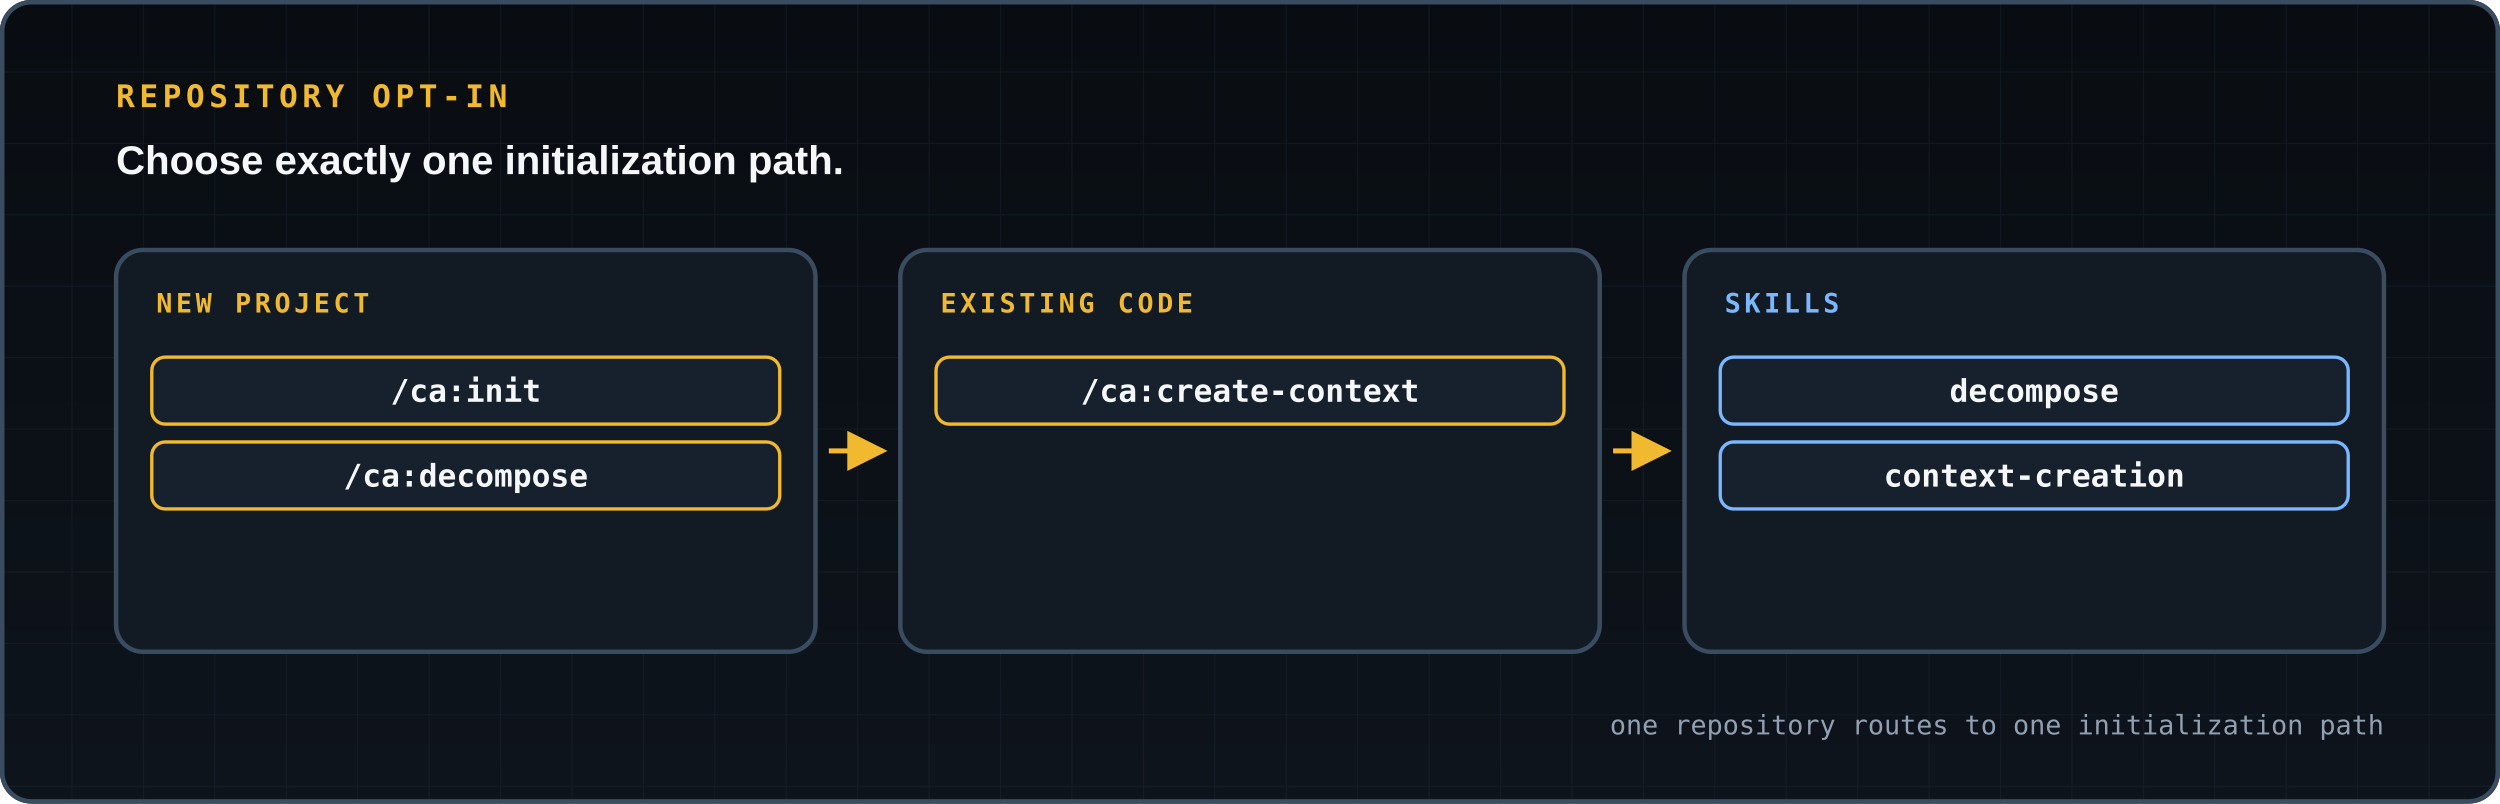
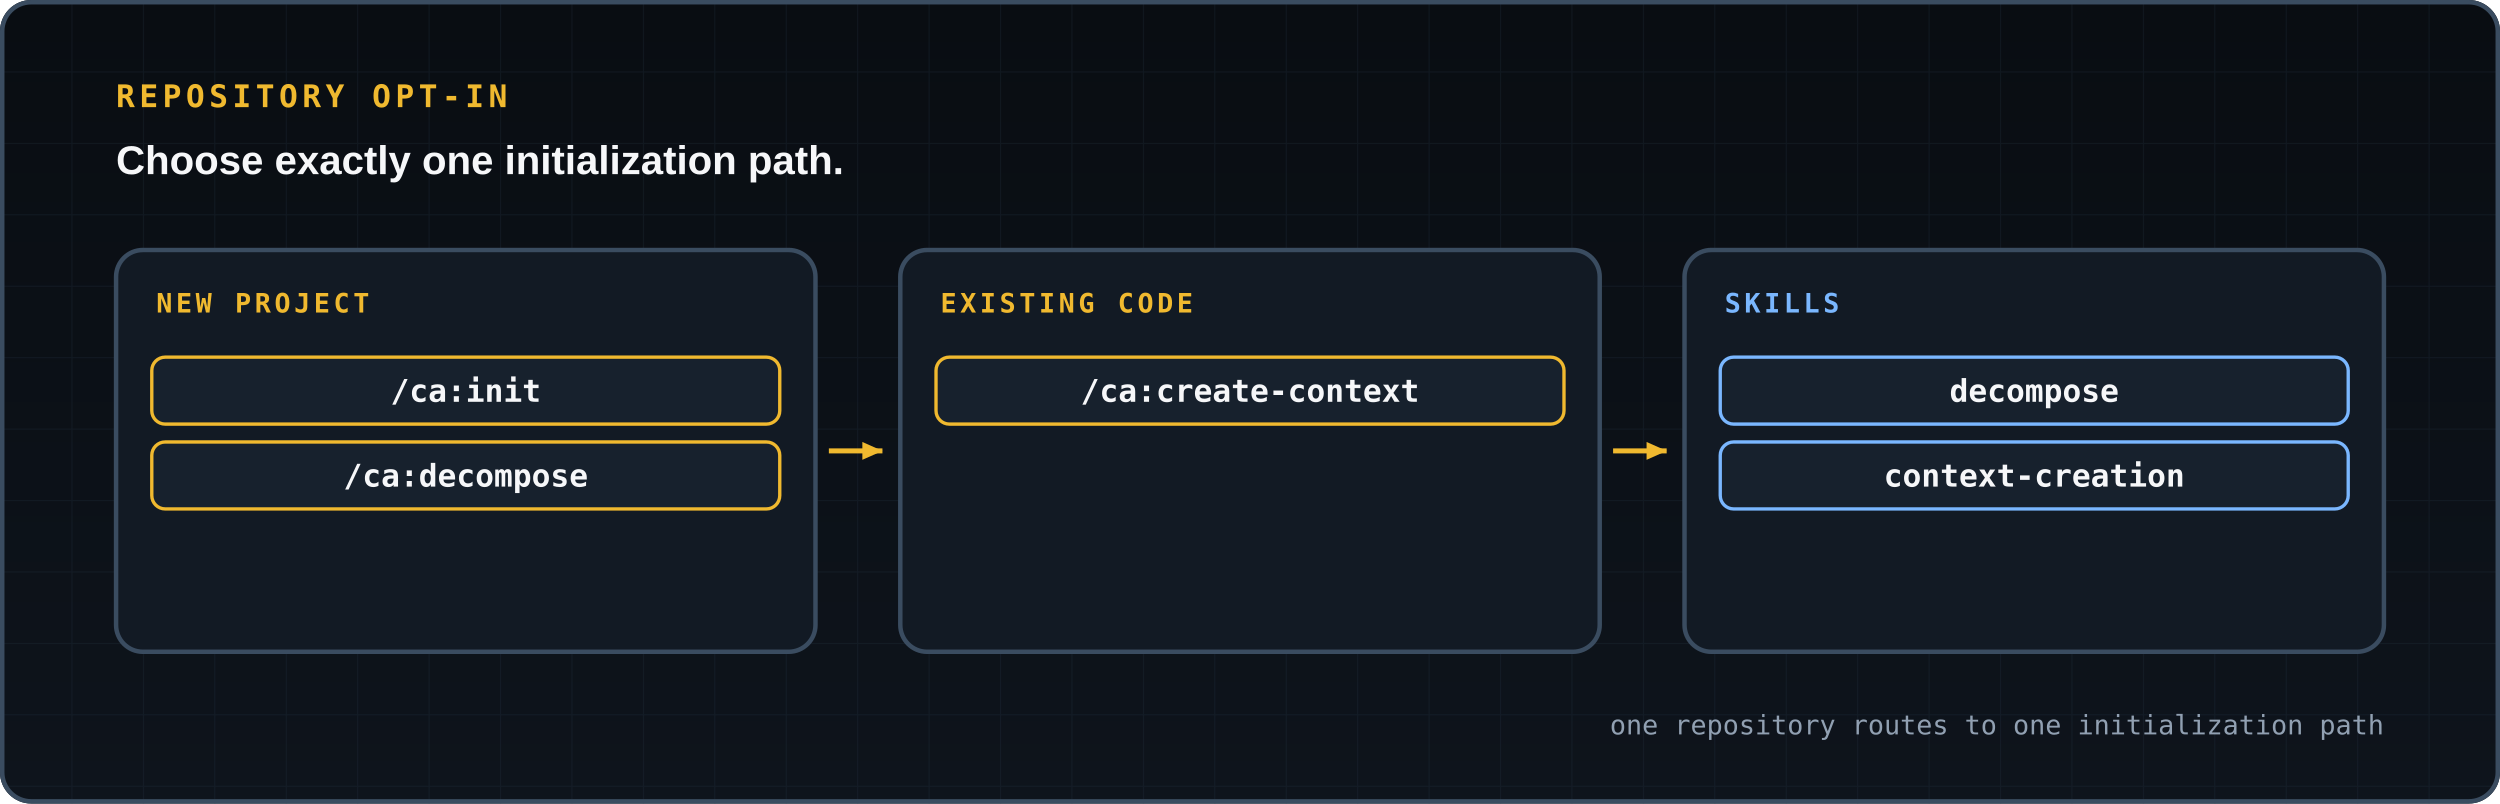
<svg xmlns="http://www.w3.org/2000/svg" viewBox="0 0 1120 360" role="img" data-diagram-system="ca-v2">
  <defs>
    <linearGradient id="canvas" x1="0" y1="0" x2="0" y2="1">
      <stop stop-color="#090d12" />
      <stop offset="1" stop-color="#0e141c" />
    </linearGradient>
    <pattern id="grid" width="32" height="32" patternUnits="userSpaceOnUse">
      <path d="M32 0H0V32" fill="none" stroke="#273647" stroke-width="1" stroke-opacity=".24" />
    </pattern>
-     <marker id="arrow" markerWidth="8" markerHeight="8" refX="7" refY="4" orient="auto" markerUnits="strokeWidth">
-       <path d="M0 0 8 4 0 8z" fill="context-stroke" />
+     <marker id="arrow" markerUnits="userSpaceOnUse" viewBox="0 0 9 8" markerWidth="9" markerHeight="8" refX="9" refY="4" orient="auto">
+       <path d="M0 0L9 4L0 8Z" fill="context-stroke" />
    </marker>
  </defs>
  <rect width="1120" height="360" rx="14" fill="url(#canvas)" />
  <rect width="1120" height="360" rx="14" fill="url(#grid)" />
  <rect x="1" y="1" width="1118" height="358" rx="13" fill="none" stroke="#3a4c60" stroke-width="2" />
  <text x="52" y="48" font-family="JetBrains Mono Variable, Consolas, Cascadia Mono, monospace" font-size="14" font-weight="750" fill="#f0b92f" text-anchor="start" letter-spacing="2" data-max-width="1044">REPOSITORY OPT-IN</text>
  <text x="52" y="78" font-family="Manrope Variable, Segoe UI, Arial, sans-serif" font-size="18" font-weight="700" fill="#f6f7f9" text-anchor="start" data-max-width="1044">Choose exactly one initialization path.</text>
  <rect x="52" y="112" width="313.333" height="180" rx="12" fill="#121a24" stroke="#3a4c60" stroke-width="2" />
  <text x="70" y="140" font-family="JetBrains Mono Variable, Consolas, Cascadia Mono, monospace" font-size="12" font-weight="750" fill="#f0b92f" text-anchor="start" letter-spacing="1.6" data-label-kind="annotation" data-max-width="1026">NEW PROJECT</text>
  <rect x="68" y="160" width="281.333" height="30" rx="6" fill="#17212d" stroke="#f0b92f" stroke-width="1.5" />
  <text x="208.667" y="180" font-family="JetBrains Mono Variable, Consolas, Cascadia Mono, monospace" font-size="14" font-weight="650" fill="#f6f7f9" text-anchor="middle" data-max-width="271.3333333333333">/ca:init</text>
  <rect x="68" y="198" width="281.333" height="30" rx="6" fill="#17212d" stroke="#f0b92f" stroke-width="1.5" />
  <text x="208.667" y="218" font-family="JetBrains Mono Variable, Consolas, Cascadia Mono, monospace" font-size="14" font-weight="650" fill="#f6f7f9" text-anchor="middle" data-max-width="271.3333333333333">/ca:decompose</text>
  <path d="M371.333 202 L395.333 202" fill="none" stroke="#f0b92f" stroke-width="2.25" marker-end="url(#arrow)" />
  <rect x="403.333" y="112" width="313.333" height="180" rx="12" fill="#121a24" stroke="#3a4c60" stroke-width="2" />
  <text x="421.333" y="140" font-family="JetBrains Mono Variable, Consolas, Cascadia Mono, monospace" font-size="12" font-weight="750" fill="#f0b92f" text-anchor="start" letter-spacing="1.6" data-label-kind="annotation" data-max-width="674">EXISTING CODE</text>
  <rect x="419.333" y="160" width="281.333" height="30" rx="6" fill="#17212d" stroke="#f0b92f" stroke-width="1.5" />
  <text x="560" y="180" font-family="JetBrains Mono Variable, Consolas, Cascadia Mono, monospace" font-size="14" font-weight="650" fill="#f6f7f9" text-anchor="middle" data-max-width="271.3333333333333">/ca:create-context</text>
  <path d="M722.667 202 L746.667 202" fill="none" stroke="#f0b92f" stroke-width="2.25" marker-end="url(#arrow)" />
  <rect x="754.667" y="112" width="313.333" height="180" rx="12" fill="#121a24" stroke="#3a4c60" stroke-width="2" />
  <text x="772.667" y="140" font-family="JetBrains Mono Variable, Consolas, Cascadia Mono, monospace" font-size="12" font-weight="750" fill="#7ab7ff" text-anchor="start" letter-spacing="1.6" data-label-kind="annotation" data-max-width="323">SKILLS</text>
  <rect x="770.667" y="160" width="281.333" height="30" rx="6" fill="#17212d" stroke="#7ab7ff" stroke-width="1.5" />
  <text x="911.333" y="180" font-family="JetBrains Mono Variable, Consolas, Cascadia Mono, monospace" font-size="14" font-weight="650" fill="#f6f7f9" text-anchor="middle" data-max-width="271.3333333333333">decompose</text>
  <rect x="770.667" y="198" width="281.333" height="30" rx="6" fill="#17212d" stroke="#7ab7ff" stroke-width="1.5" />
  <text x="911.333" y="218" font-family="JetBrains Mono Variable, Consolas, Cascadia Mono, monospace" font-size="14" font-weight="650" fill="#f6f7f9" text-anchor="middle" data-max-width="271.3333333333333">context-creation</text>
  <text x="1068" y="329" font-family="JetBrains Mono Variable, Consolas, Cascadia Mono, monospace" font-size="12" font-weight="500" fill="#91a0b2" text-anchor="end" data-label-kind="annotation" data-max-width="1044">one repository routes to one initialization path</text>
</svg>
